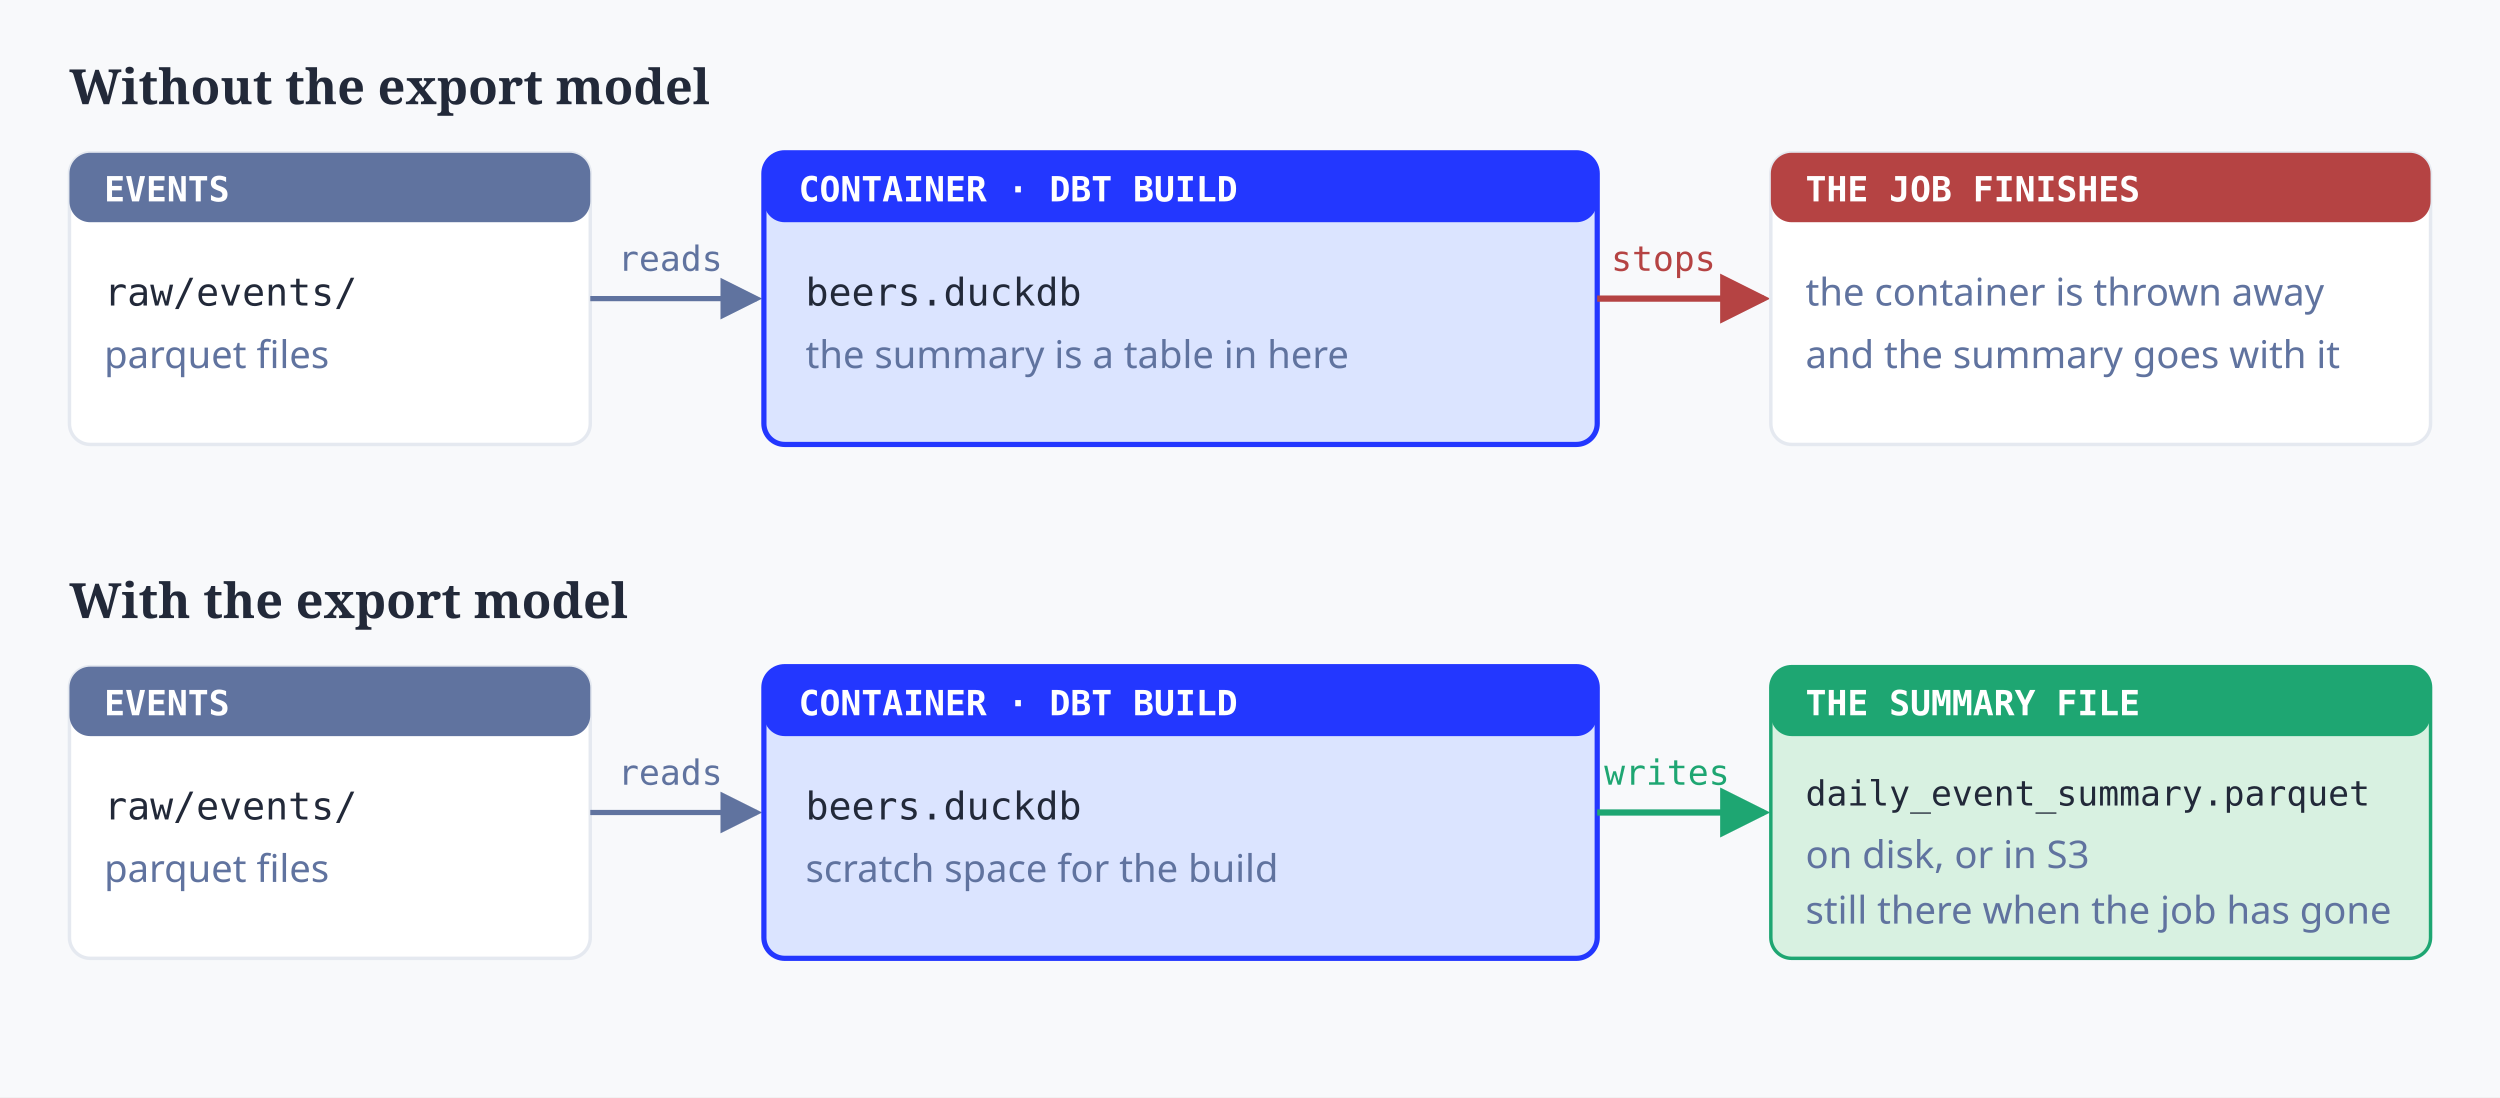
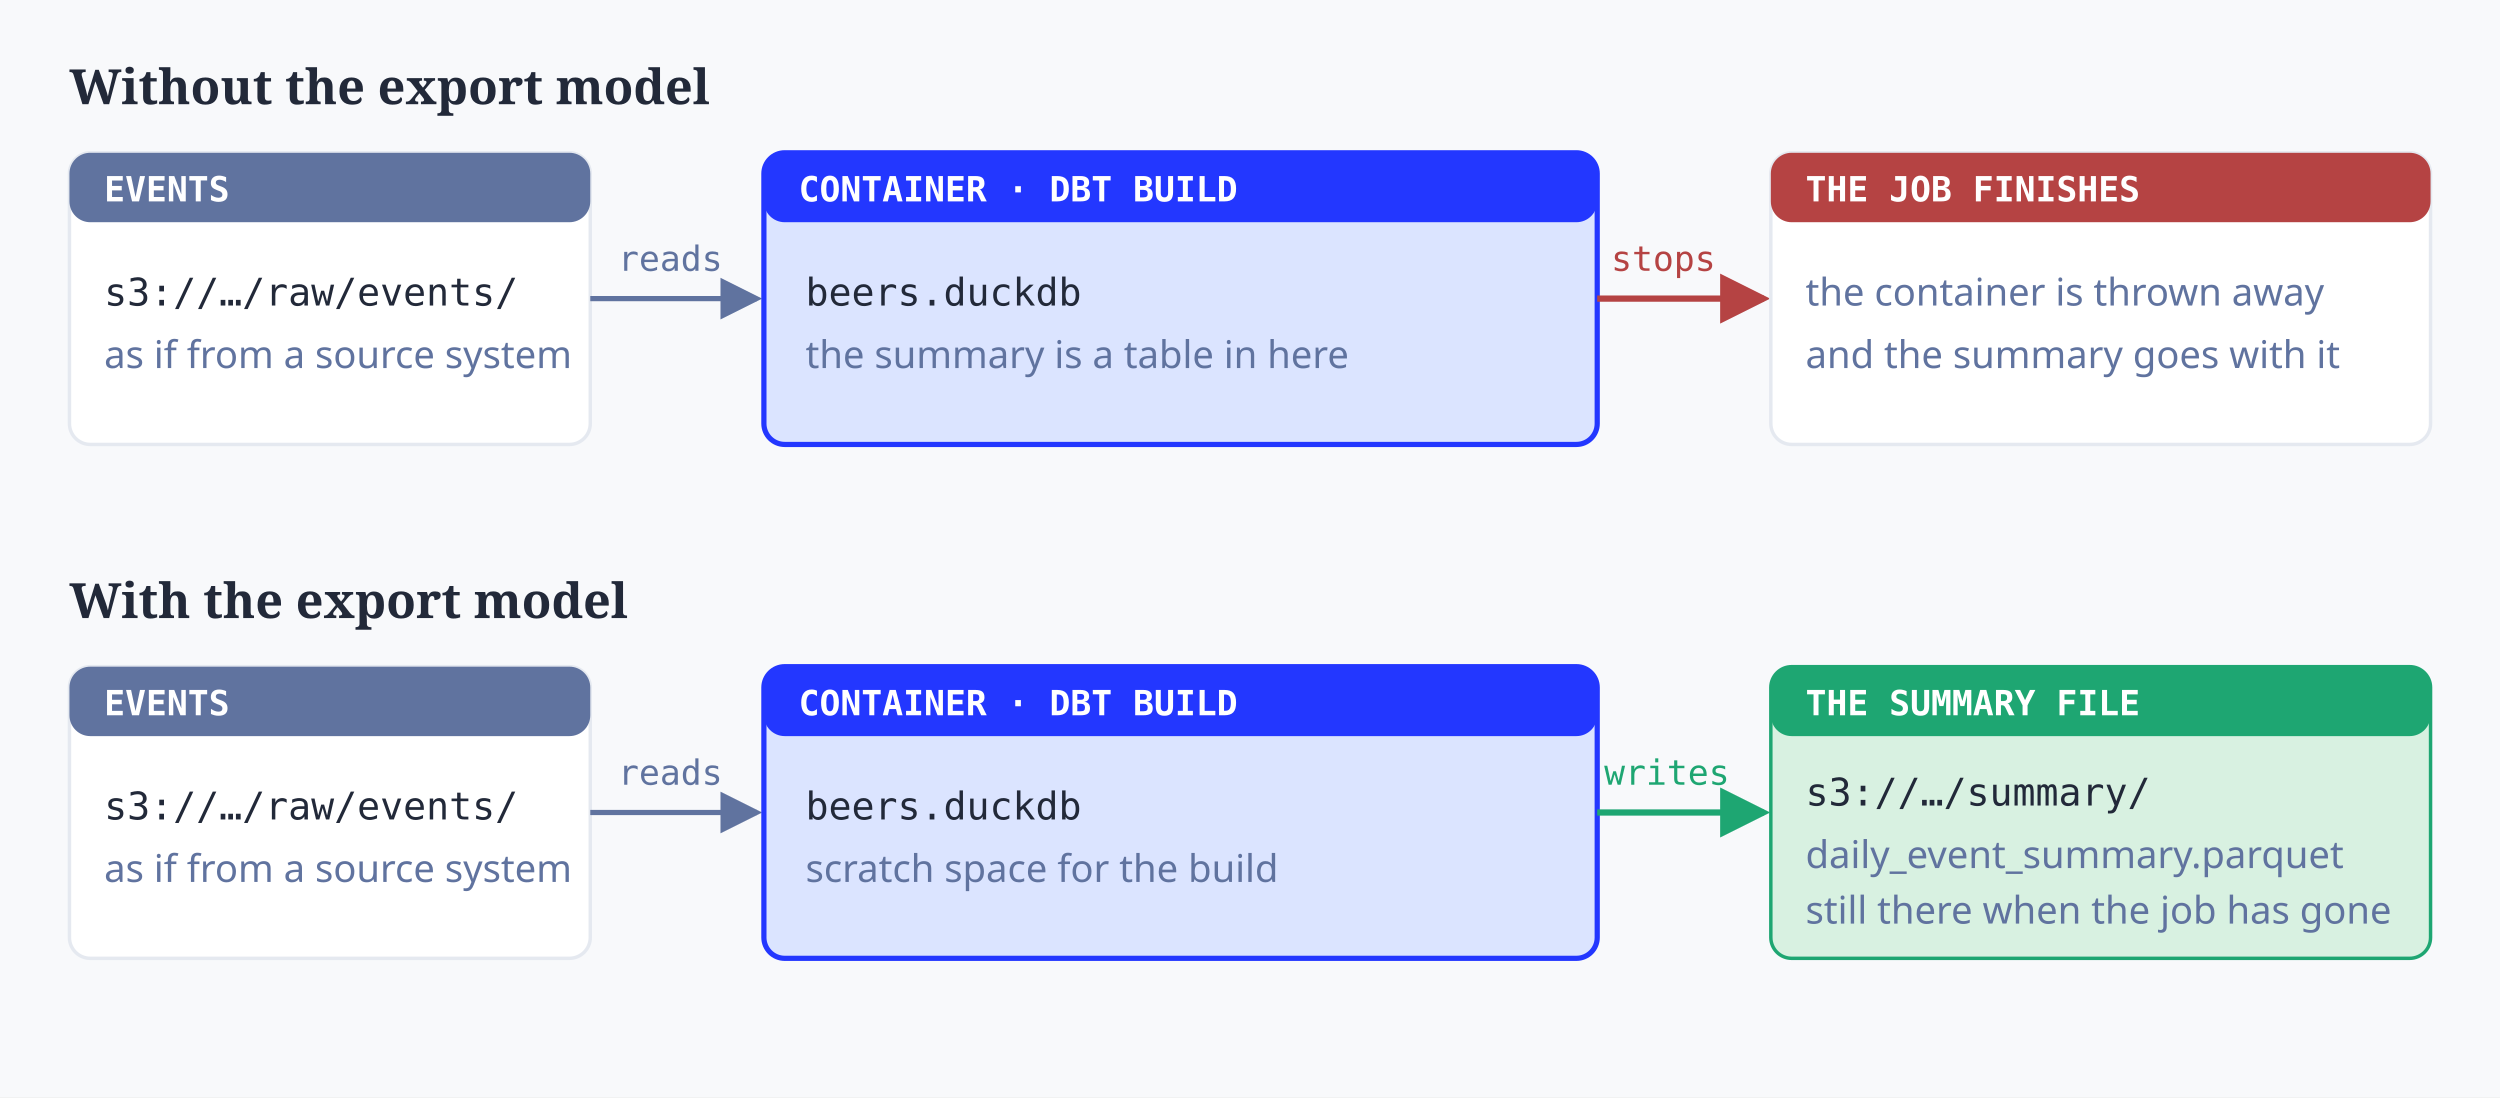
<svg xmlns="http://www.w3.org/2000/svg" viewBox="0 0 720 316" role="img" aria-labelledby="expTitle expDesc">
  <defs>
    <style>
      .h { font-family: 'Lora', Georgia, Cambria, serif; font-size: 14px; font-weight: 700; fill: rgb(34, 41, 57); }
      .label { font-family: 'JetBrains Mono', Menlo, Consolas, monospace; font-size: 11px; fill: rgb(34, 41, 57); }
      .body { font-family: 'Atkinson', system-ui, sans-serif; font-size: 11px; fill: rgb(96, 115, 159); }
      .pill { font-family: 'JetBrains Mono', Menlo, Consolas, monospace; font-size: 10px; font-weight: 700; fill: #fff; }
      .tag { font-family: 'JetBrains Mono', Menlo, Consolas, monospace; font-size: 10px; fill: rgb(96, 115, 159); }
      .tagGreen { font-family: 'JetBrains Mono', Menlo, Consolas, monospace; font-size: 10px; fill: #1ea672; }
      .tagFile { font-family: 'JetBrains Mono', Menlo, Consolas, monospace; font-size: 10px; fill: rgb(34, 41, 57); }
      .tagRed { font-family: 'JetBrains Mono', Menlo, Consolas, monospace; font-size: 10px; fill: #b54343; }
      .card { fill: #fff; stroke: rgb(229, 233, 240); }
      .arrow { stroke: rgb(96, 115, 159); fill: none; stroke-width: 1.5; }
      .arrowGreen { stroke: #1ea672; fill: none; stroke-width: 1.8; }
      .arrowRed { stroke: #b54343; fill: none; stroke-width: 1.8; }
    </style>
    <marker id="expArrow" markerWidth="8" markerHeight="8" refX="7" refY="4" orient="auto">
      <path d="M0,0 L8,4 L0,8 z" fill="rgb(96, 115, 159)" />
    </marker>
    <marker id="expArrowGreen" markerWidth="8" markerHeight="8" refX="7" refY="4" orient="auto">
      <path d="M0,0 L8,4 L0,8 z" fill="#1ea672" />
    </marker>
    <marker id="expArrowRed" markerWidth="8" markerHeight="8" refX="7" refY="4" orient="auto">
      <path d="M0,0 L8,4 L0,8 z" fill="#b54343" />
    </marker>
  </defs>
  <rect width="720" height="316" fill="#f8f9fb" />
  <text x="20" y="30" class="h">Without the export model</text>
  <rect x="20" y="44" width="150" height="84" rx="6" class="card" />
  <rect x="20" y="44" width="150" height="20" rx="6" fill="rgb(96, 115, 159)" />
  <text x="30" y="58" class="pill">EVENTS</text>
-   <text x="30" y="88" class="label">raw/events/</text>
-   <text x="30" y="106" class="body">parquet files</text>
+   <text x="30" y="88" class="label">s3://…/raw/events/</text>
+   <text x="30" y="106" class="body">as if from a source system</text>
  <path d="M 170 86 L 218 86" class="arrow" marker-end="url(#expArrow)" />
  <text x="178" y="78" class="tag">reads</text>
  <rect x="220" y="44" width="240" height="84" rx="6" fill="#dbe4ff" stroke="#2337ff" stroke-width="1.5" />
  <rect x="220" y="44" width="240" height="20" rx="6" fill="#2337ff" />
  <text x="230" y="58" class="pill">CONTAINER · DBT BUILD</text>
  <text x="232" y="88" class="label">beers.duckdb</text>
  <text x="232" y="106" class="body">the summary is a table in here</text>
  <path d="M 460 86 L 508 86" class="arrowRed" marker-end="url(#expArrowRed)" />
  <text x="464" y="78" class="tagRed">stops</text>
  <rect x="510" y="44" width="190" height="84" rx="6" class="card" />
  <rect x="510" y="44" width="190" height="20" rx="6" fill="#b54343" />
  <text x="520" y="58" class="pill">THE JOB FINISHES</text>
  <text x="520" y="88" class="body">the container is thrown away</text>
  <text x="520" y="106" class="body">and the summary goes with it</text>
  <text x="20" y="178" class="h">With the export model</text>
  <rect x="20" y="192" width="150" height="84" rx="6" class="card" />
  <rect x="20" y="192" width="150" height="20" rx="6" fill="rgb(96, 115, 159)" />
  <text x="30" y="206" class="pill">EVENTS</text>
-   <text x="30" y="236" class="label">raw/events/</text>
-   <text x="30" y="254" class="body">parquet files</text>
+   <text x="30" y="236" class="label">s3://…/raw/events/</text>
+   <text x="30" y="254" class="body">as if from a source system</text>
  <path d="M 170 234 L 218 234" class="arrow" marker-end="url(#expArrow)" />
  <text x="178" y="226" class="tag">reads</text>
  <rect x="220" y="192" width="240" height="84" rx="6" fill="#dbe4ff" stroke="#2337ff" stroke-width="1.5" />
  <rect x="220" y="192" width="240" height="20" rx="6" fill="#2337ff" />
  <text x="230" y="206" class="pill">CONTAINER · DBT BUILD</text>
  <text x="232" y="236" class="label">beers.duckdb</text>
  <text x="232" y="254" class="body">scratch space for the build</text>
  <path d="M 460 234 L 508 234" class="arrowGreen" marker-end="url(#expArrowGreen)" />
  <text x="462" y="226" class="tagGreen">writes</text>
  <rect x="510" y="192" width="190" height="84" rx="6" fill="#d8f1e1" stroke="#1ea672" />
  <rect x="510" y="192" width="190" height="20" rx="6" fill="#1ea672" />
  <text x="520" y="206" class="pill">THE SUMMARY FILE</text>
-   <text x="520" y="232" class="tagFile">daily_event_summary.parquet</text>
-   <text x="520" y="250" class="body">on disk, or in S3</text>
+   <text x="520" y="232" class="label">s3://…/summary/</text>
+   <text x="520" y="250" class="body">daily_event_summary.parquet</text>
  <text x="520" y="266" class="body">still there when the job has gone</text>
</svg>
